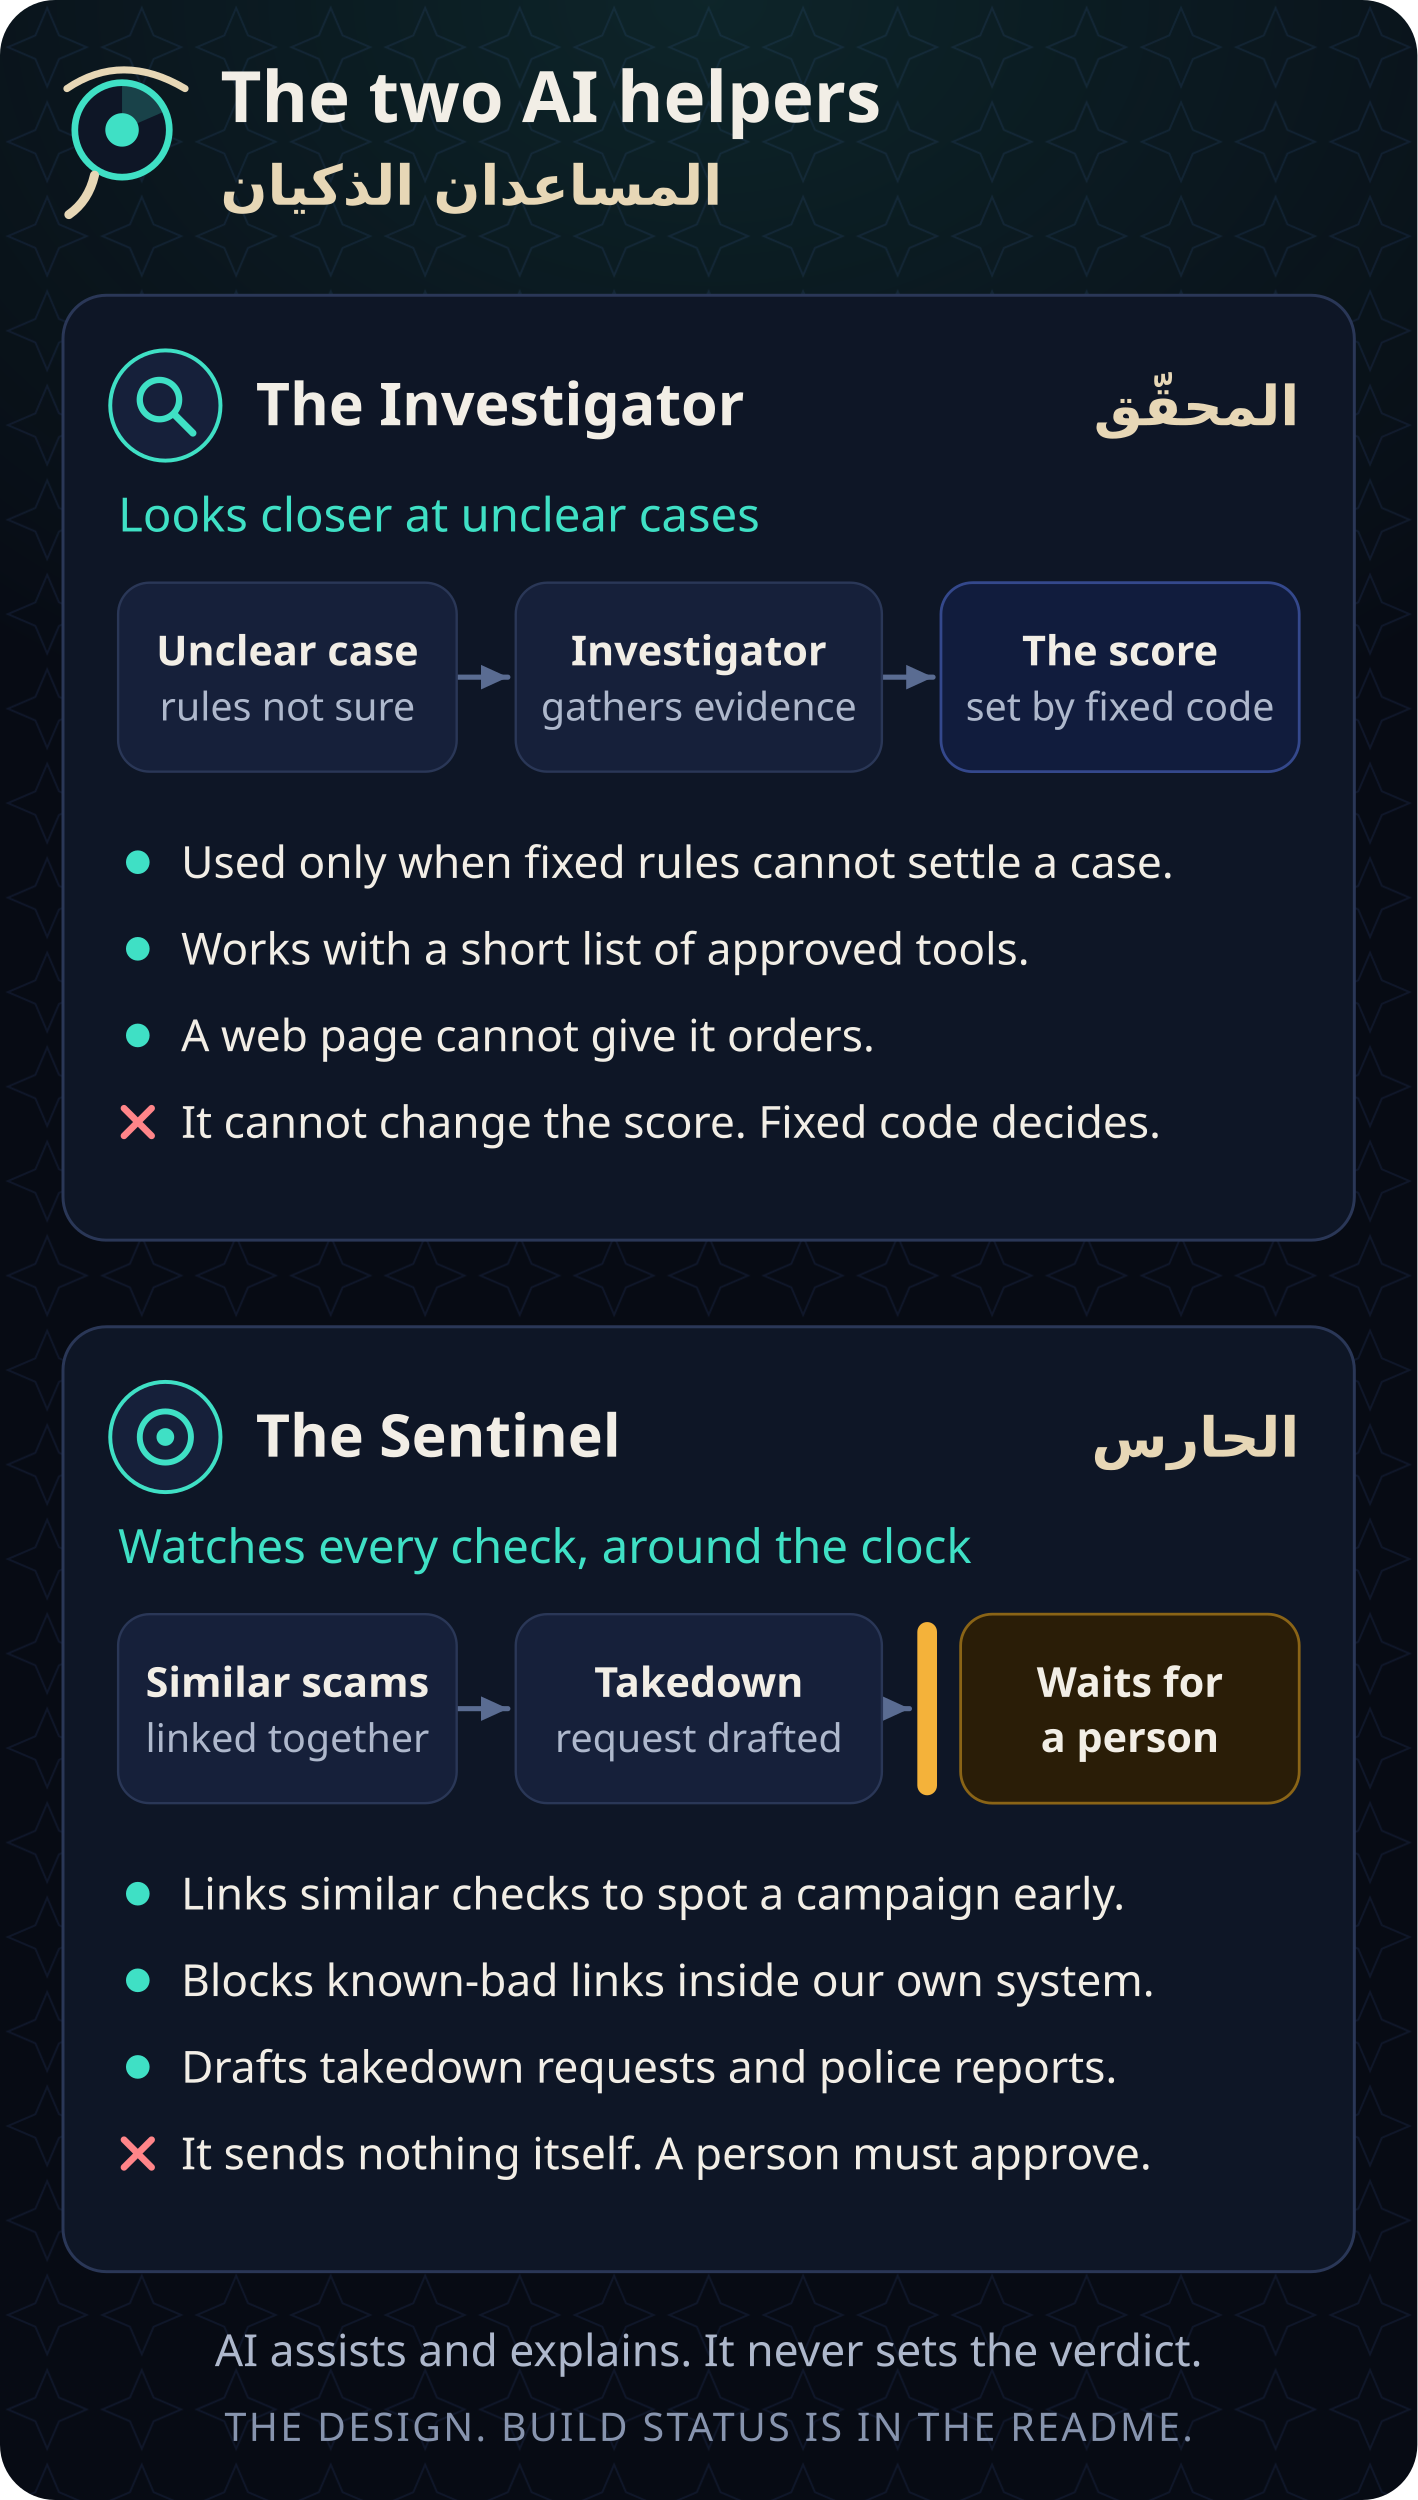
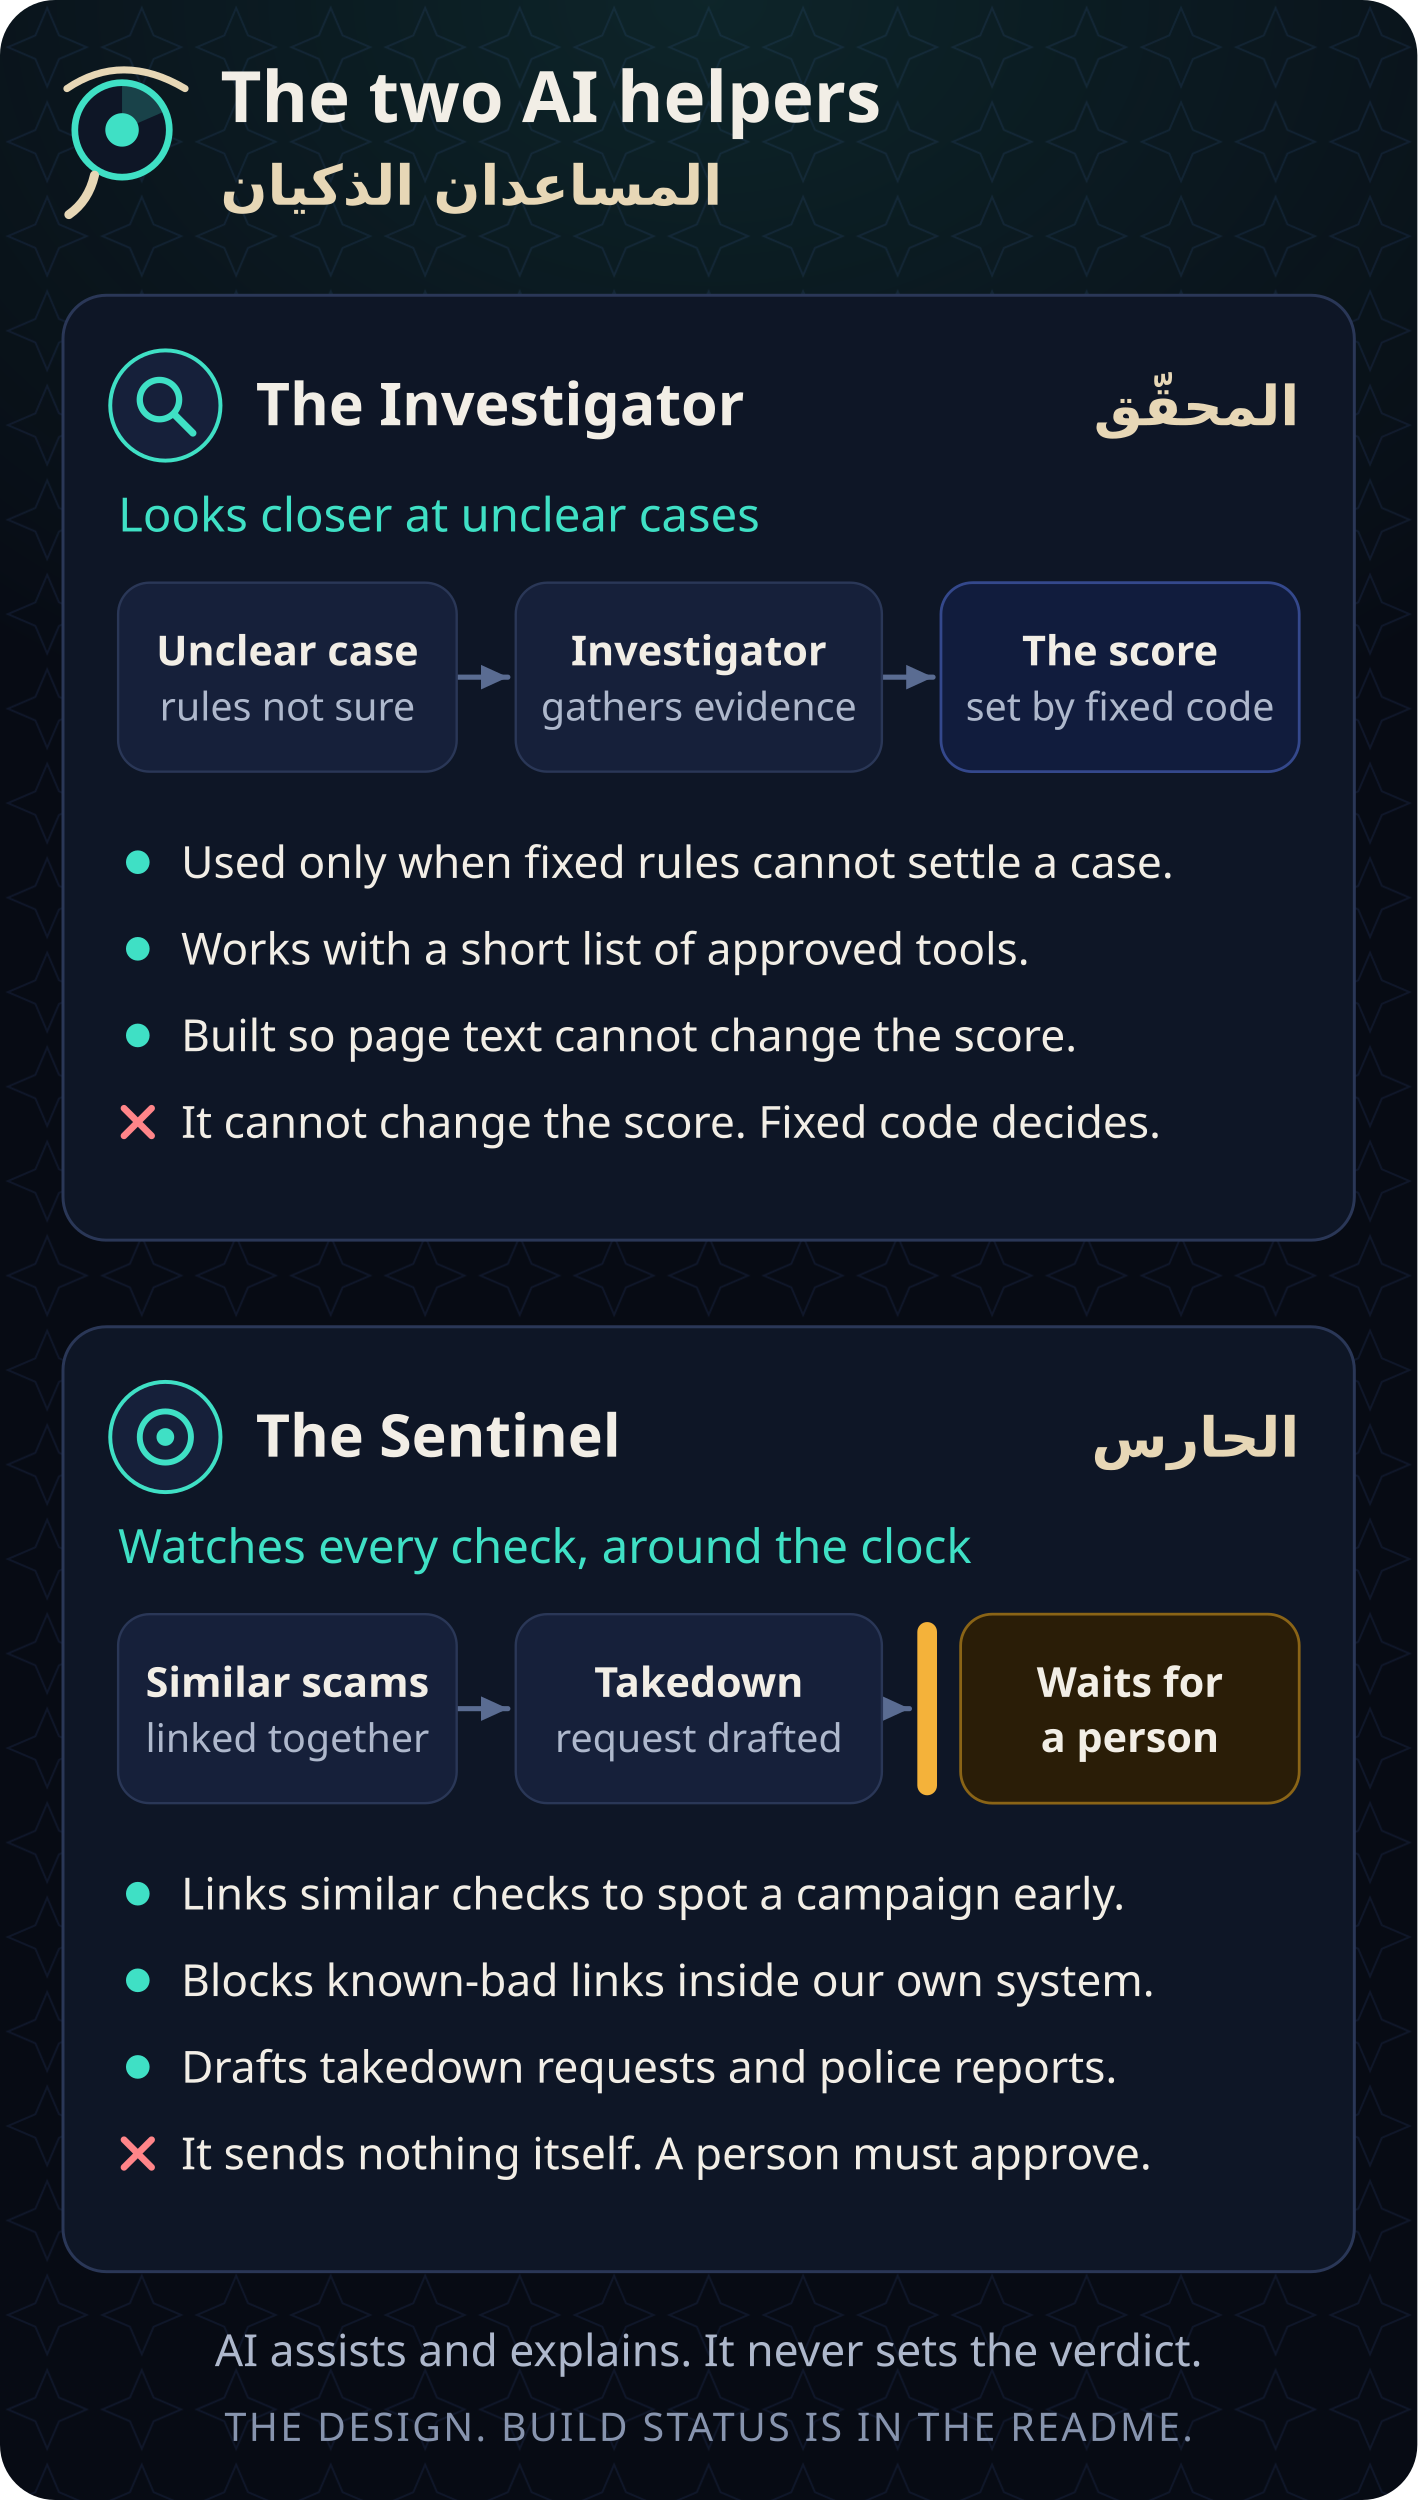
<svg xmlns="http://www.w3.org/2000/svg" viewBox="0 0 720 1270" width="720" height="1270" role="img" aria-labelledby="t d">
  <style>
text{font-family:-apple-system,BlinkMacSystemFont,"Segoe UI","Noto Sans",Helvetica,Arial,sans-serif;fill:#f2eee6}
.h1{font-size:36px;font-weight:700}
.t{font-size:30px;font-weight:600}
.a{font-size:28px;font-weight:600;fill:#e7d7b6}
.s{font-size:24px;fill:#3fe0c5}
.b{font-size:22.500px;fill:#aeb8cc}
.k{font-size:21px;font-weight:600}
.k2{font-size:20px;fill:#aeb8cc}
.tag{font-size:20px;fill:#8794ae;letter-spacing:.06em}
.card{fill:#0e1626;stroke:#2a3757;stroke-width:1.5}
.in{fill:#16203a;stroke:#2a3757;stroke-width:1.2}
.w{fill:none;stroke:#5a6c92;stroke-width:2.6;stroke-linecap:round;stroke-linejoin:round}
.glow{fill:#3fe0c5;fill-opacity:.08;stroke:#3fe0c5;stroke-width:2.5;opacity:0}
.glow.am{fill:#ffc55c;fill-opacity:.1;stroke:#ffc55c}
.on{animation:lit 12s linear infinite}
.wait{animation:wait 12s linear infinite}
.pt{fill:#5a6c92}
.ping{transform-box:fill-box;transform-origin:center;animation:ping 12s ease-out infinite;opacity:0}
.sweep{transform-origin:62px 66px;animation:spin 9s linear infinite}
.look{transform-box:fill-box;transform-origin:center;animation:look 4s ease-in-out infinite}
@keyframes spin{to{transform:rotate(360deg)}}
@keyframes lit{0%,20%,100%{opacity:0}2%,16%{opacity:1}}
@keyframes wait{0%,30%,100%{opacity:0}2%,8%,14%,20%,26%{opacity:1}5%,11%,17%,23%{opacity:.3}}
@keyframes ping{0%,100%{opacity:0;transform:scale(.5)}1%{opacity:.9;transform:scale(.5)}9%{opacity:0;transform:scale(2.8)}}
@keyframes look{0%,100%{transform:translate(0,0)}50%{transform:translate(5px,-4px)}}
@media (prefers-reduced-motion:reduce){*{animation:none!important}.ping{display:none}}
</style>
  <defs>
    <pattern id="lat" width="48" height="48" patternUnits="userSpaceOnUse">
      <path d="M24 4l6 14 14 6-14 6-6 14-6-14-14-6 14-6z" fill="none" stroke="#16203a" stroke-width="1" />
    </pattern>
    <radialGradient id="halo" cx="50%" cy="0%" r="80%">
      <stop offset="0" stop-color="#3fe0c5" stop-opacity=".12" />
      <stop offset="1" stop-color="#3fe0c5" stop-opacity="0" />
    </radialGradient>
    <marker id="a" viewBox="0 0 8 8" refX="7" refY="4" markerWidth="6" markerHeight="6" orient="auto-start-reverse">
      <path d="M0 .8L7 4 0 7.2z" fill="#5a6c92" />
    </marker>
  </defs>
  <rect width="720" height="1270" rx="28" fill="#070b14" />
  <rect width="720" height="1270" rx="28" fill="url(#lat)" opacity=".55" />
  <rect width="720" height="520" rx="28" fill="url(#halo)" />
  <g>
    <circle cx="62" cy="66" r="24" fill="#0e1626" stroke="#3fe0c5" stroke-width="3.400" />
    <path class="sweep" d="M62 66L62 42A24 24 0 0 1 84 56.400z" fill="#3fe0c5" opacity=".22" />
    <circle cx="62" cy="66" r="8.500" fill="#3fe0c5" />
    <path d="M34 45q28-19 60 0" fill="none" stroke="#e7d7b6" stroke-width="3.600" stroke-linecap="round" />
    <path d="M48 89q-3 13-13 20" fill="none" stroke="#e7d7b6" stroke-width="4.600" stroke-linecap="round" />
    <text x="112" y="62" class="h1">The two AI helpers</text>
    <text x="112" y="104" class="a">المساعدان الذكيان</text>
  </g>
  <g>
    <rect class="card" x="32" y="150" width="656" height="480" rx="22" />
    <circle cx="84" cy="206" r="28" fill="#16203a" stroke="#3fe0c5" stroke-width="2" />
    <g class="look">
      <circle cx="81" cy="203" r="10" fill="none" stroke="#3fe0c5" stroke-width="3.200" />
      <path d="M89 211l9 9" stroke="#3fe0c5" stroke-width="3.600" stroke-linecap="round" />
    </g>
    <text x="130" y="216" class="t">The Investigator</text>
    <text x="660" y="216" text-anchor="end" class="a">المحقّق</text>
    <text x="60" y="270" class="s">Looks closer at unclear cases</text>
    <g class="w" marker-end="url(#a)">
      <path d="M232 344H258" />
      <path d="M448 344H474" />
    </g>
    <rect class="in" x="60" y="296" width="172" height="96" rx="16" />
    <rect class="glow on" x="60" y="296" width="172" height="96" rx="16" />
    <rect class="in" x="262" y="296" width="186" height="96" rx="16" />
    <rect class="glow on" style="animation-delay:2.500s" x="262" y="296" width="186" height="96" rx="16" />
    <rect x="478" y="296" width="182" height="96" rx="16" fill="#111c3d" stroke="#34488c" stroke-width="1.4" />
    <rect class="glow on" style="animation-delay:5s" x="478" y="296" width="182" height="96" rx="16" />
    <g text-anchor="middle">
      <text x="146" y="338" class="k">Unclear case</text>
      <text x="146" y="366" class="k2">rules not sure</text>
      <text x="355" y="338" class="k">Investigator</text>
      <text x="355" y="366" class="k2">gathers evidence</text>
      <text x="569" y="338" class="k">The score</text>
      <text x="569" y="366" class="k2">set by fixed code</text>
    </g>
    <g class="b">
      <circle cx="70" cy="438" r="6" fill="#3fe0c5" />
      <text x="92" y="446">Used only when fixed rules cannot settle a case.</text>
      <circle cx="70" cy="482" r="6" fill="#3fe0c5" />
      <text x="92" y="490">Works with a short list of approved tools.</text>
      <circle cx="70" cy="526" r="6" fill="#3fe0c5" />
-       <text x="92" y="534">A web page cannot give it orders.</text>
+       <text x="92" y="534">Built so page text cannot change the score.</text>
      <path d="M63 563l14 14M77 563l-14 14" stroke="#ff8589" stroke-width="3.400" stroke-linecap="round" />
      <text x="92" y="578" fill="#f2eee6">It cannot change the score. Fixed code decides.</text>
    </g>
  </g>
  <g>
    <rect class="card" x="32" y="674" width="656" height="480" rx="22" />
    <circle cx="84" cy="730" r="28" fill="#16203a" stroke="#3fe0c5" stroke-width="2" />
    <circle cx="84" cy="730" r="13" fill="none" stroke="#3fe0c5" stroke-width="3" />
    <circle cx="84" cy="730" r="4.500" fill="#3fe0c5" />
    <circle class="ping" style="animation-delay:1s" cx="84" cy="730" r="13" fill="none" stroke="#3fe0c5" stroke-width="2" />
    <circle class="ping" style="animation-delay:7s" cx="84" cy="730" r="13" fill="none" stroke="#3fe0c5" stroke-width="2" />
    <text x="130" y="740" class="t">The Sentinel</text>
    <text x="660" y="740" text-anchor="end" class="a">الحارس</text>
    <text x="60" y="794" class="s">Watches every check, around the clock</text>
    <g class="w" marker-end="url(#a)">
      <path d="M232 868H258" />
      <path d="M448 868H462" />
    </g>
    <rect class="in" x="60" y="820" width="172" height="96" rx="16" />
    <rect class="glow on" style="animation-delay:1s" x="60" y="820" width="172" height="96" rx="16" />
    <rect class="in" x="262" y="820" width="186" height="96" rx="16" />
    <rect class="glow on" style="animation-delay:3.500s" x="262" y="820" width="186" height="96" rx="16" />
    <rect x="466" y="824" width="10" height="88" rx="5" fill="#f4b23a" />
    <rect x="488" y="820" width="172" height="96" rx="16" fill="#2a1d07" stroke="#8a6416" stroke-width="1.400" />
    <rect class="glow am wait" style="animation-delay:6s" x="488" y="820" width="172" height="96" rx="16" />
    <g text-anchor="middle">
      <text x="146" y="862" class="k">Similar scams</text>
      <text x="146" y="890" class="k2">linked together</text>
      <text x="355" y="862" class="k">Takedown</text>
      <text x="355" y="890" class="k2">request drafted</text>
      <text x="574" y="862" class="k" fill="#ffc55c">Waits for</text>
      <text x="574" y="890" class="k" fill="#ffc55c">a person</text>
    </g>
    <g class="b">
      <circle cx="70" cy="962" r="6" fill="#3fe0c5" />
      <text x="92" y="970">Links similar checks to spot a campaign early.</text>
      <circle cx="70" cy="1006" r="6" fill="#3fe0c5" />
      <text x="92" y="1014">Blocks known-bad links inside our own system.</text>
      <circle cx="70" cy="1050" r="6" fill="#3fe0c5" />
      <text x="92" y="1058">Drafts takedown requests and police reports.</text>
      <path d="M63 1087l14 14M77 1087l-14 14" stroke="#ff8589" stroke-width="3.400" stroke-linecap="round" />
      <text x="92" y="1102" fill="#f2eee6">It sends nothing itself. A person must approve.</text>
    </g>
  </g>
  <text x="360" y="1202" text-anchor="middle" class="b">AI assists and explains. It never sets the verdict.</text>
  <text x="360" y="1240" text-anchor="middle" class="tag">THE DESIGN. BUILD STATUS IS IN THE README.</text>
</svg>
